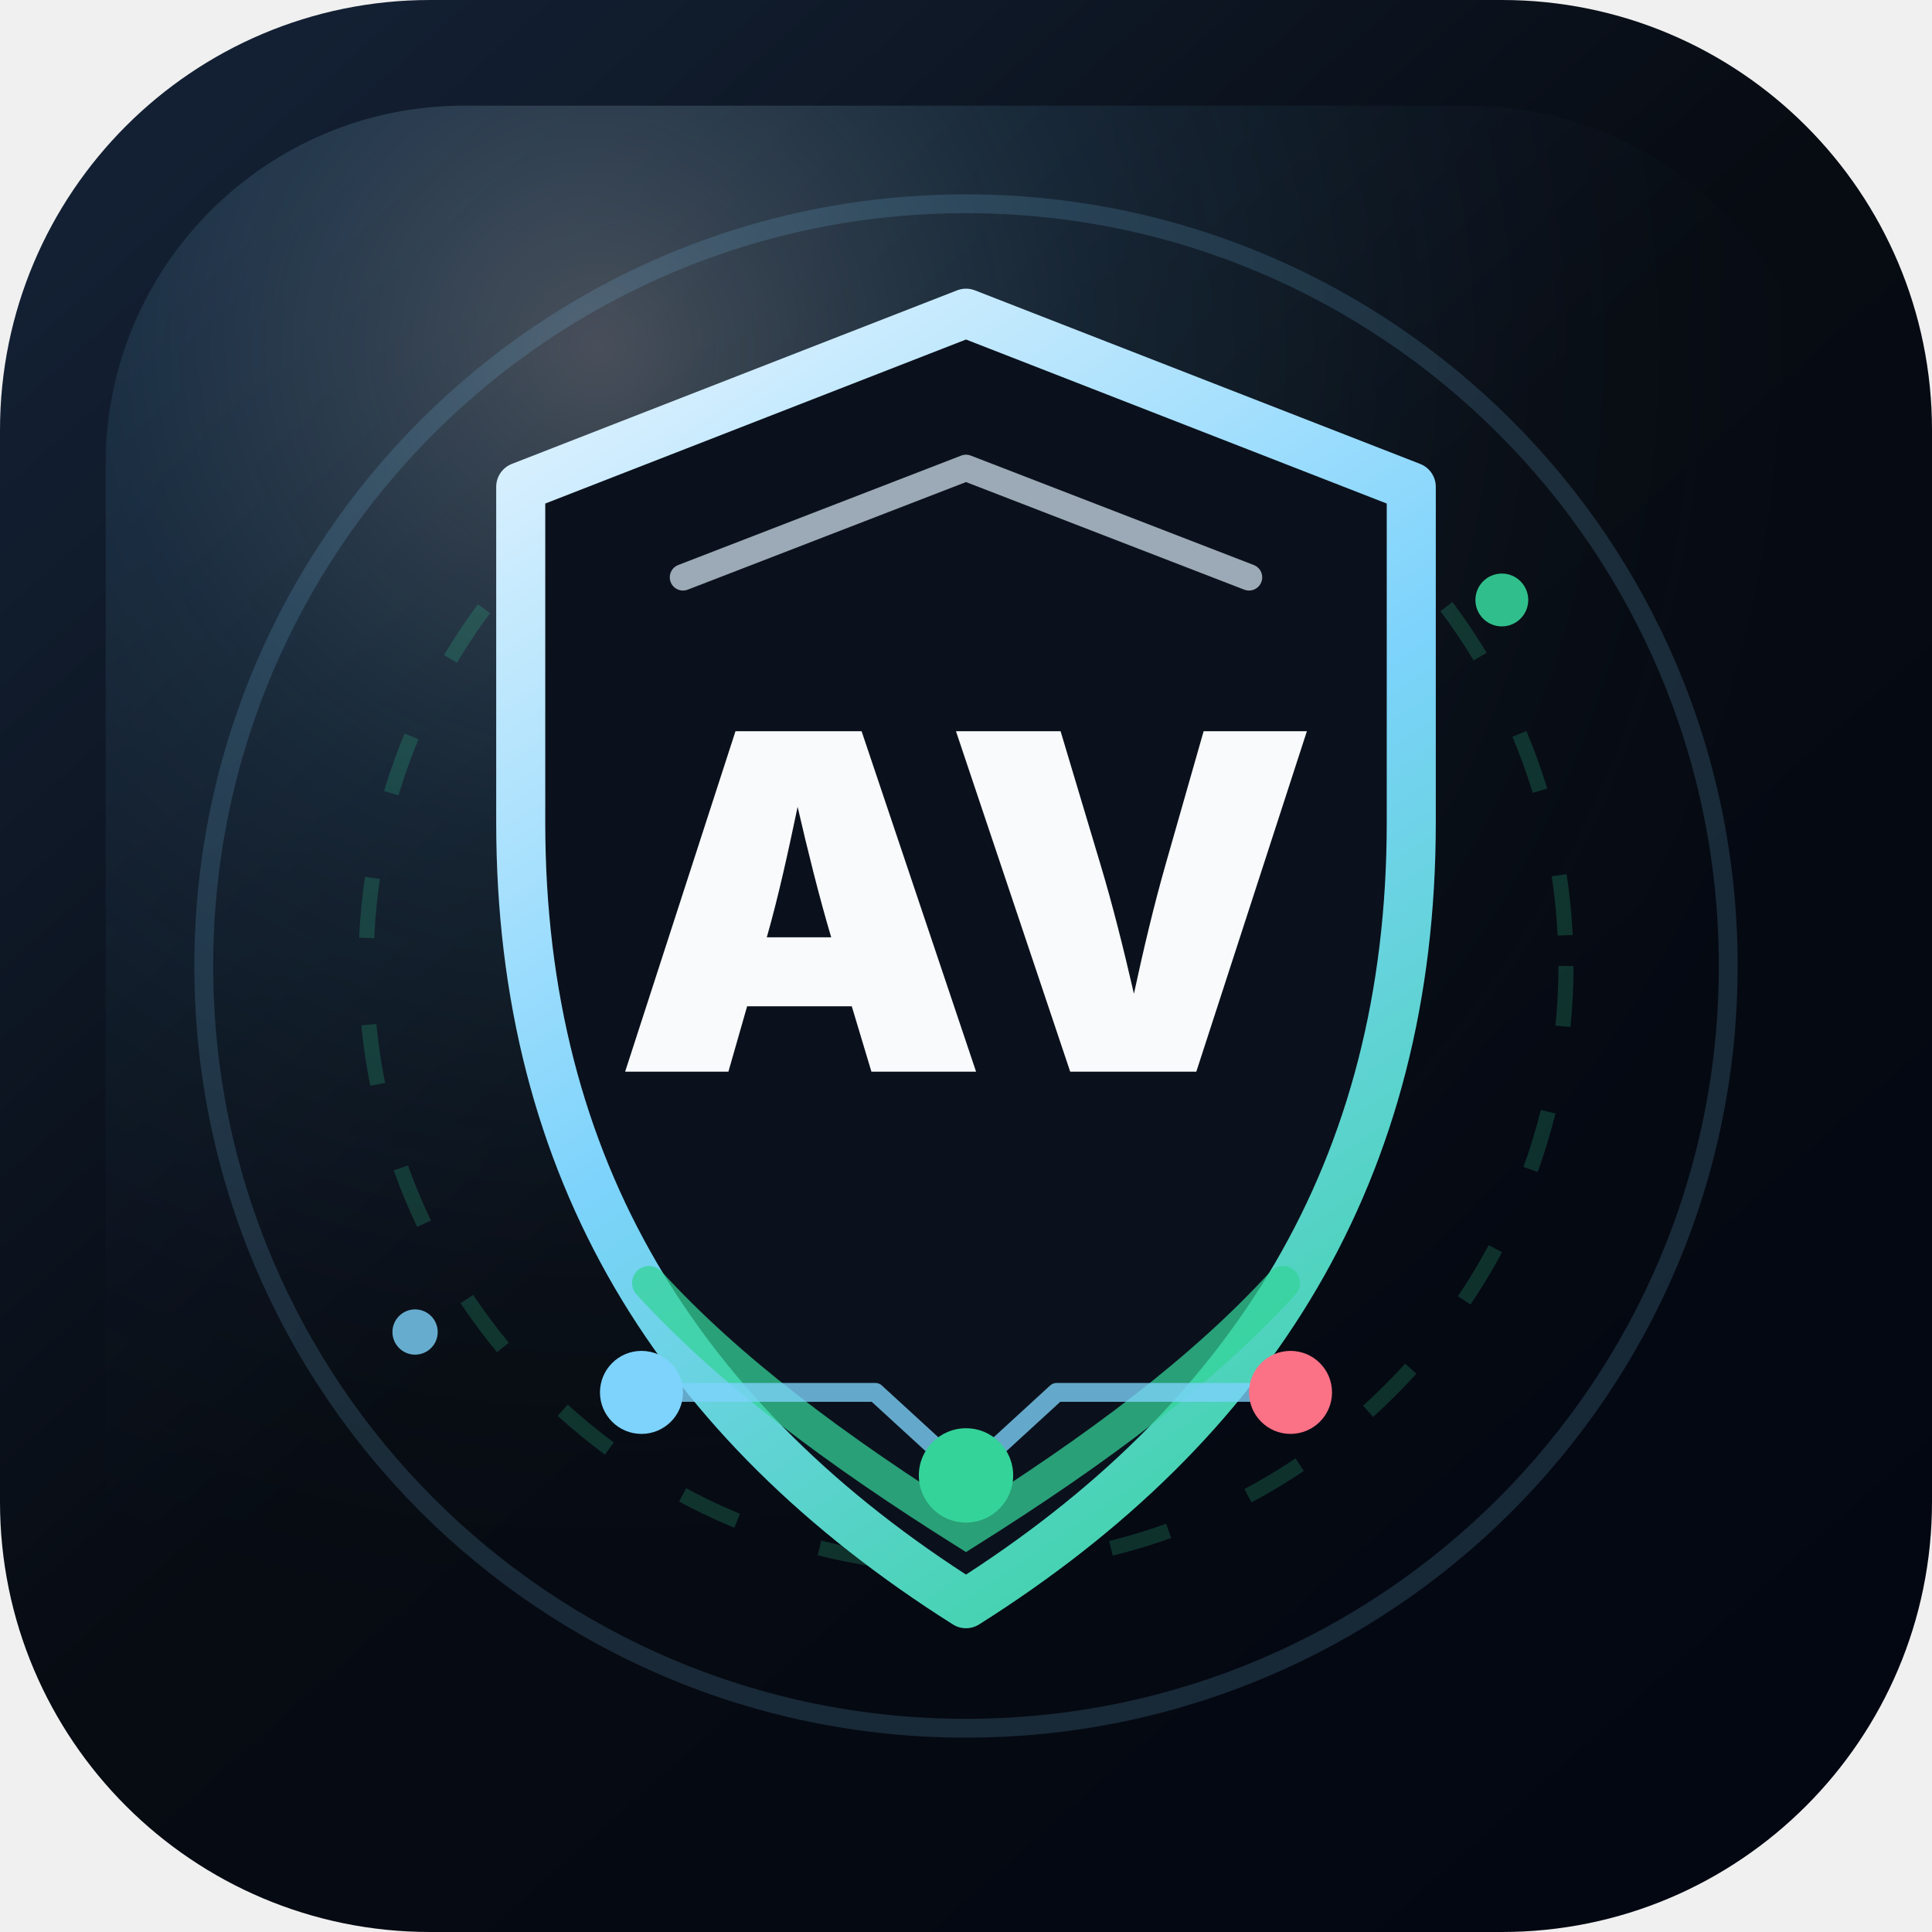
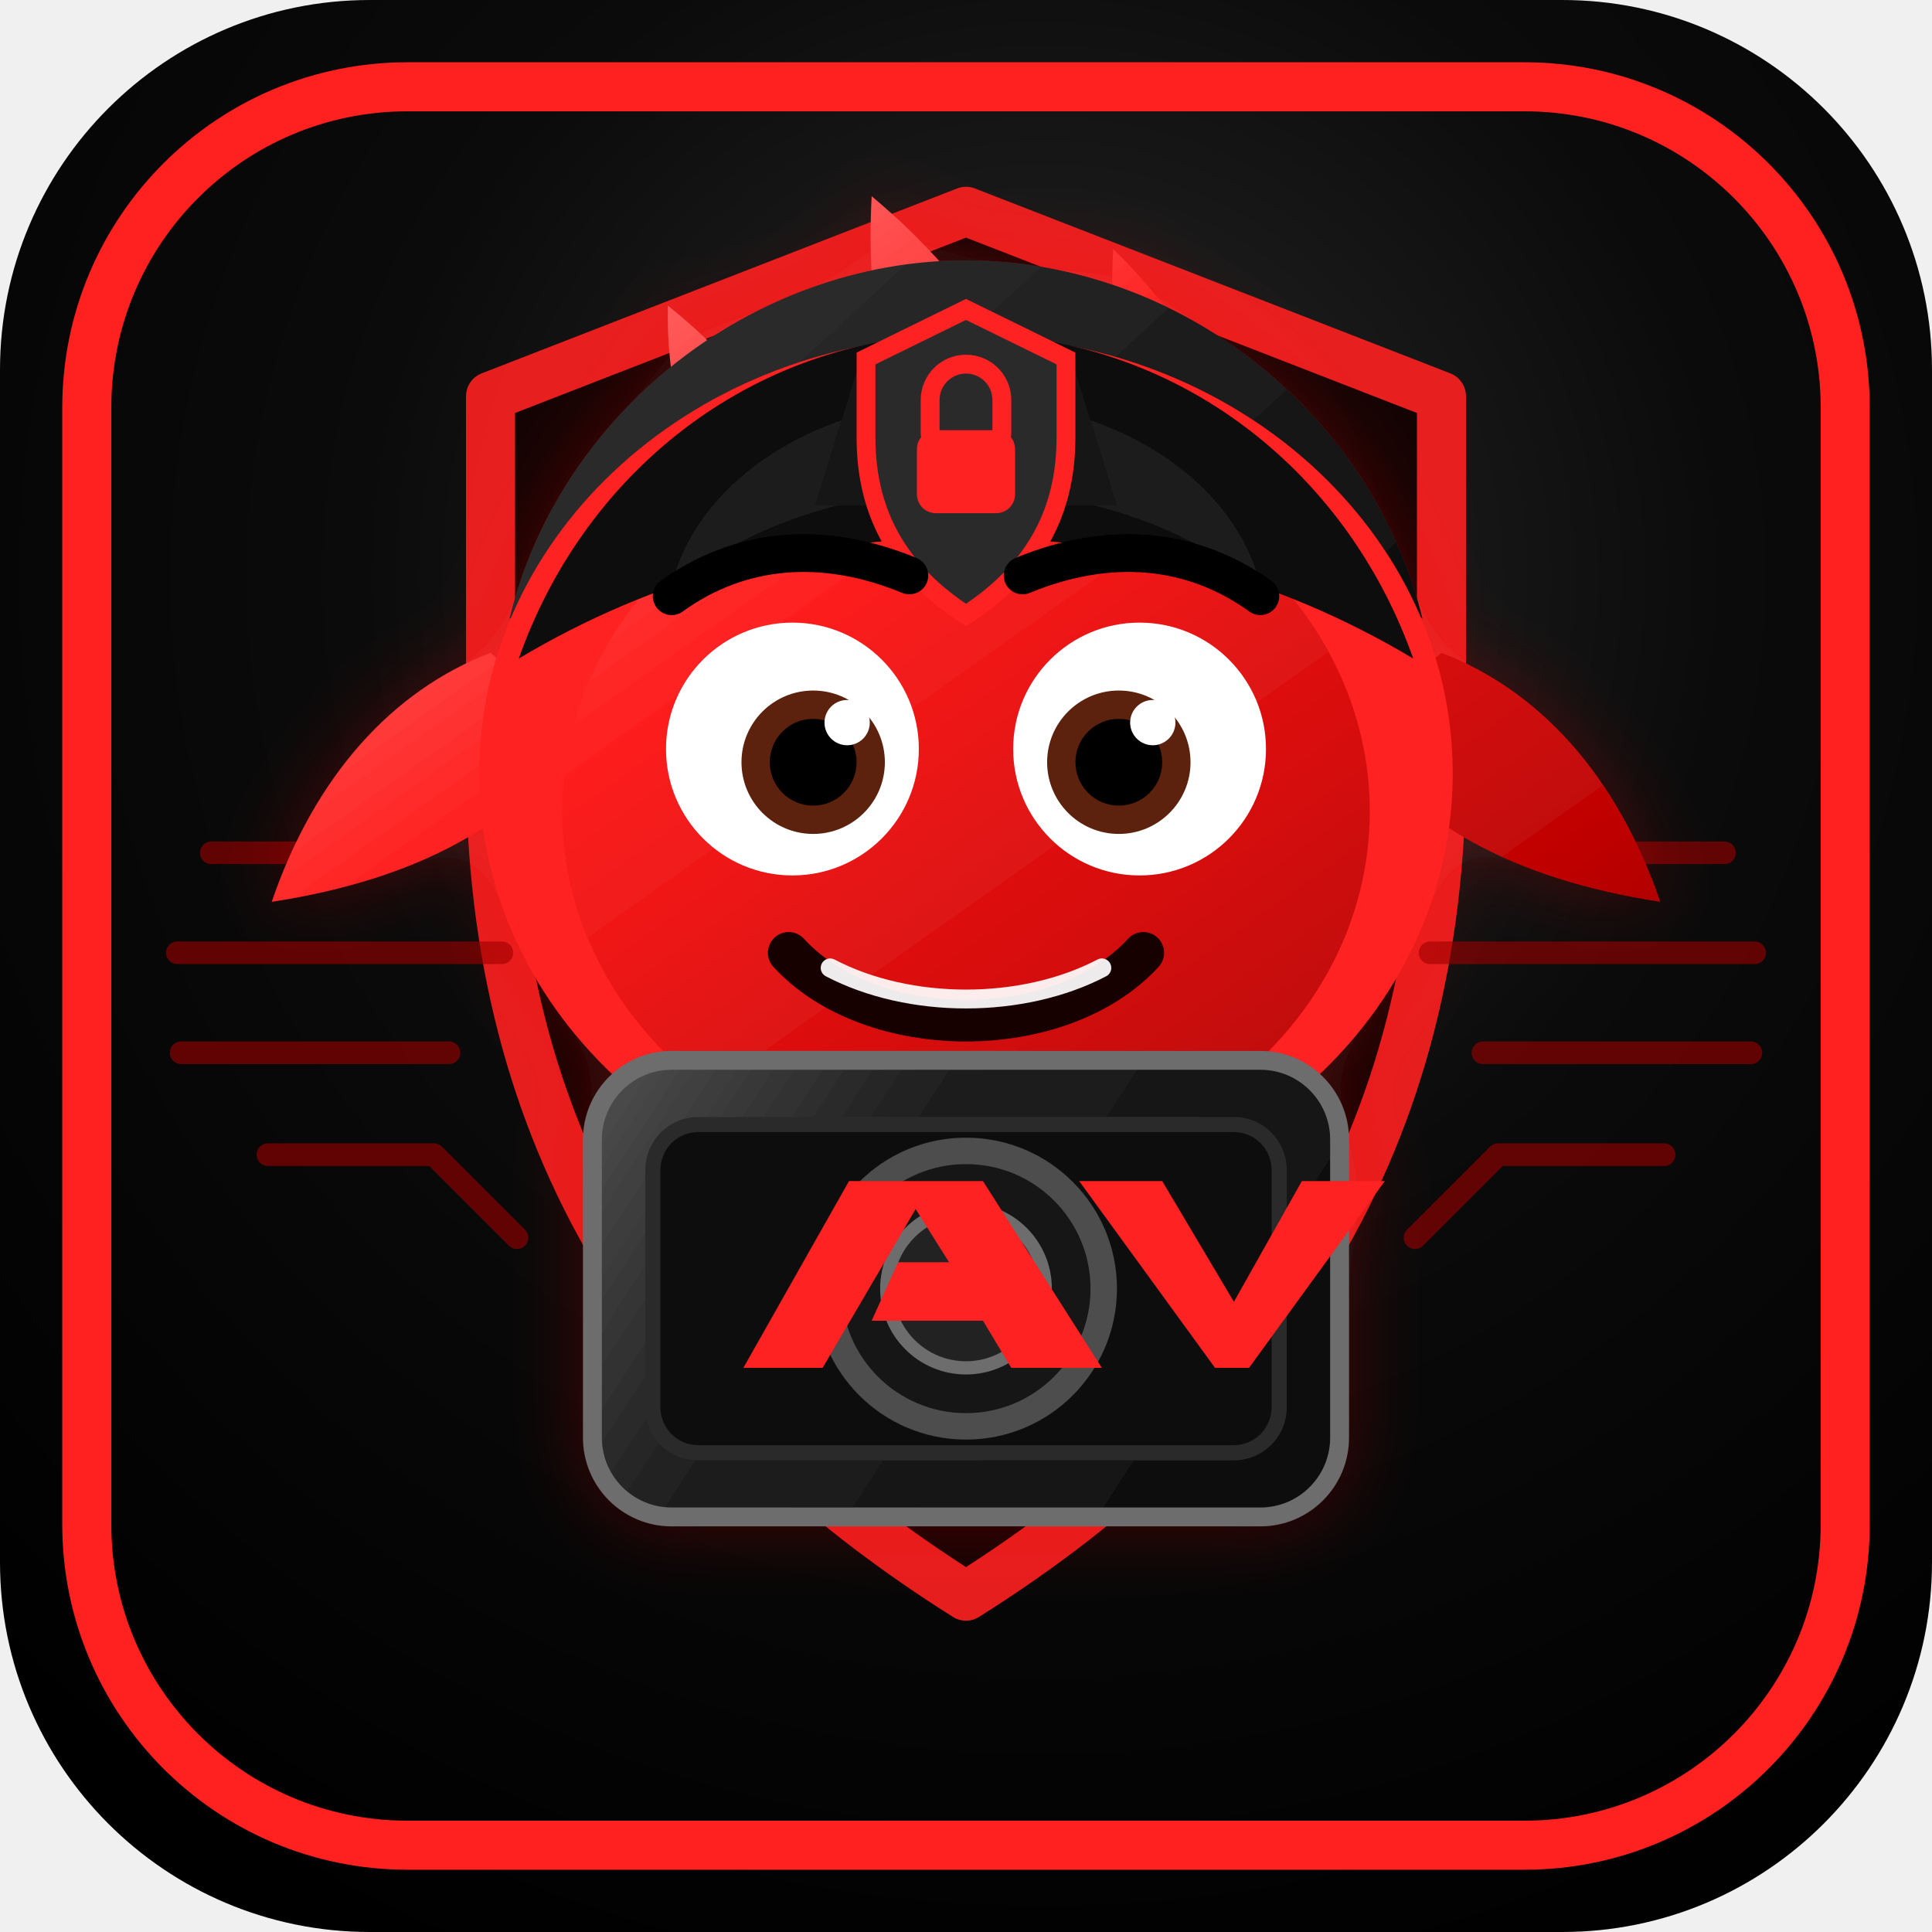
<svg xmlns="http://www.w3.org/2000/svg" width="1024" height="1024" viewBox="0 0 1024 1024" role="img" aria-labelledby="title desc">
  <defs>
-     <linearGradient id="bg" x1="112" y1="64" x2="914" y2="964" gradientUnits="userSpaceOnUse">
-       <stop stop-color="#132033" />
-       <stop offset="0.48" stop-color="#070b12" />
-       <stop offset="1" stop-color="#030712" />
+     <radialGradient id="bg" cx="54%" cy="30%" r="78%">
+       <stop stop-color="#282828" />
+       <stop offset="0.45" stop-color="#0b0b0b" />
+       <stop offset="1" stop-color="#000000" />
+     </radialGradient>
+     <linearGradient id="red" x1="258" y1="134" x2="760" y2="844" gradientUnits="userSpaceOnUse">
+       <stop stop-color="#ff7777" />
+       <stop offset="0.28" stop-color="#ff2020" />
+       <stop offset="0.68" stop-color="#bf0505" />
+       <stop offset="1" stop-color="#740000" />
    </linearGradient>
-     <linearGradient id="shield" x1="306" y1="178" x2="748" y2="834" gradientUnits="userSpaceOnUse">
-       <stop stop-color="#e0f2fe" />
-       <stop offset="0.48" stop-color="#7dd3fc" />
-       <stop offset="1" stop-color="#34d399" />
+     <linearGradient id="dark" x1="288" y1="258" x2="790" y2="804" gradientUnits="userSpaceOnUse">
+       <stop stop-color="#2c2c2c" />
+       <stop offset="0.55" stop-color="#0b0b0b" />
+       <stop offset="1" stop-color="#000000" />
    </linearGradient>
-     <radialGradient id="shine" cx="0" cy="0" r="1" gradientUnits="userSpaceOnUse" gradientTransform="translate(314 180) rotate(46) scale(724)">
-       <stop stop-color="#ffffff" stop-opacity="0.24" />
-       <stop offset="0.36" stop-color="#7dd3fc" stop-opacity="0.1" />
-       <stop offset="1" stop-color="#020617" stop-opacity="0" />
-     </radialGradient>
+     <linearGradient id="vault" x1="330" y1="558" x2="730" y2="818" gradientUnits="userSpaceOnUse">
+       <stop stop-color="#4d4d4d" />
+       <stop offset="0.3" stop-color="#202020" />
+       <stop offset="1" stop-color="#080808" />
+     </linearGradient>
+     <filter id="softShadow" x="-20%" y="-20%" width="140%" height="150%">
+       <feDropShadow dx="0" dy="28" stdDeviation="32" flood-color="#000000" flood-opacity="0.74" />
+       <feDropShadow dx="0" dy="0" stdDeviation="20" flood-color="#ff2020" flood-opacity="0.24" />
+     </filter>
  </defs>
-   <rect width="1024" height="1024" rx="228" fill="url(#bg)" />
-   <rect x="56" y="56" width="912" height="912" rx="190" fill="url(#shine)" />
-   <circle cx="512" cy="512" r="404" fill="none" stroke="#7dd3fc" stroke-opacity="0.16" stroke-width="10" />
-   <circle cx="512" cy="512" r="318" fill="none" stroke="#34d399" stroke-opacity="0.2" stroke-width="8" stroke-dasharray="32 46" />
-   <path d="M512 166 748 258v178c0 184-84 318-236 414-152-96-236-230-236-414V258l236-92Z" fill="#0b111c" stroke="url(#shield)" stroke-width="26" stroke-linejoin="round" />
-   <path d="M344 680c42 46 98 88 168 132 70-44 126-86 168-132" fill="none" stroke="#34d399" stroke-width="18" stroke-linecap="round" stroke-opacity="0.74" />
-   <path d="M362 306 512 248l150 58" fill="none" stroke="#e0f2fe" stroke-width="14" stroke-linecap="round" stroke-linejoin="round" stroke-opacity="0.68" />
-   <text x="512" y="568" text-anchor="middle" fill="#f8fafc" font-family="Inter, Arial, sans-serif" font-size="248" font-weight="900">AV</text>
-   <path d="M340 738h124m96 0h124M464 738l48 44 48-44" fill="none" stroke="#7dd3fc" stroke-width="10" stroke-linecap="round" stroke-linejoin="round" opacity="0.78" />
-   <circle cx="340" cy="738" r="22" fill="#7dd3fc" />
-   <circle cx="512" cy="782" r="25" fill="#34d399" />
-   <circle cx="684" cy="738" r="22" fill="#fb7185" />
-   <circle cx="796" cy="318" r="14" fill="#34d399" opacity="0.9" />
-   <circle cx="220" cy="706" r="12" fill="#7dd3fc" opacity="0.8" />
+   <rect width="1024" height="1024" rx="196" fill="url(#bg)" />
+   <rect x="46" y="46" width="932" height="932" rx="170" fill="none" stroke="#ff2020" stroke-width="26" />
+   <path d="M512 112 764 210v196c0 198-90 338-252 440-162-102-252-242-252-440V210l252-98Z" fill="#130101" stroke="#ff2020" stroke-width="26" stroke-linejoin="round" opacity="0.9" />
+   <path d="M94 505h172m492 0h172M96 558h142m548 0h142M112 452h66l54-54m682 54h-66l-54-54M142 612h88l44 44m608-44h-88l-44 44" fill="none" stroke="#980000" stroke-width="12" stroke-linecap="round" stroke-linejoin="round" opacity="0.62" />
+   <g filter="url(#softShadow)">
+     <path d="M354 162c70 56 102 128 82 216-45-68-84-140-82-216Z" fill="url(#red)" />
+     <path d="M462 104c86 72 124 166 98 288-60-88-104-174-98-288Z" fill="url(#red)" />
+     <path d="M590 132c68 66 88 144 48 244-36-80-52-160-48-244Z" fill="url(#red)" />
+     <path d="M260 346c-52 20-93 65-116 132 78-12 132-42 164-90l-48-42Z" fill="url(#red)" />
+     <path d="M764 346c52 20 93 65 116 132-78-12-132-42-164-90l48-42Z" fill="url(#red)" />
+     <path d="M270 328c26-108 128-190 242-190s216 82 242 190c-65-42-146-66-242-66s-177 24-242 66Z" fill="url(#dark)" />
+     <ellipse cx="512" cy="410" rx="258" ry="232" fill="#ff2020" />
+     <ellipse cx="512" cy="430" rx="214" ry="192" fill="url(#red)" opacity="0.96" />
+     <path d="M275 349c36-102 128-172 237-172s201 70 237 172c-72-43-151-64-237-64s-165 21-237 64Z" fill="#090909" />
+     <path d="M356 310c44-33 95-50 156-50s112 17 156 50c-14-56-78-98-156-98s-142 42-156 98Z" fill="#1f1f1f" />
+     <path d="M456 190h112l24 78H432l24-78Z" fill="#121212" />
+     <path d="M512 164 565 190v42c0 42-19 72-53 94-34-22-53-52-53-94v-42l53-26Z" fill="#2c2c2c" stroke="#ff2020" stroke-width="10" />
+     <path d="M493 230v-18a19 19 0 0 1 38 0v18" fill="none" stroke="#ff2020" stroke-width="10" stroke-linecap="round" />
+     <rect x="486" y="228" width="52" height="44" rx="10" fill="#ff2020" />
+     <circle cx="420" cy="397" r="67" fill="#ffffff" />
+     <circle cx="604" cy="397" r="67" fill="#ffffff" />
+     <circle cx="431" cy="404" r="38" fill="#5b220e" />
+     <circle cx="593" cy="404" r="38" fill="#5b220e" />
+     <circle cx="431" cy="404" r="23" fill="#050000" />
+     <circle cx="593" cy="404" r="23" fill="#050000" />
+     <circle cx="449" cy="383" r="12" fill="#ffffff" />
+     <circle cx="611" cy="383" r="12" fill="#ffffff" />
+     <path d="M356 316c36-26 80-30 126-11" fill="none" stroke="#050000" stroke-width="20" stroke-linecap="round" />
+     <path d="M542 305c46-19 90-15 126 11" fill="none" stroke="#050000" stroke-width="20" stroke-linecap="round" />
+     <path d="M418 505c44 48 144 48 188 0" fill="none" stroke="#190000" stroke-width="22" stroke-linecap="round" />
+     <path d="M440 513c42 22 102 22 144 0" fill="none" stroke="#ffffff" stroke-width="10" stroke-linecap="round" opacity="0.92" />
+     <rect x="314" y="562" width="396" height="242" rx="42" fill="url(#vault)" stroke="#6d6d6d" stroke-width="10" />
+     <rect x="346" y="596" width="332" height="174" rx="24" fill="#111111" stroke="#2c2c2c" stroke-width="8" />
+     <circle cx="512" cy="683" r="73" fill="#171717" stroke="#4d4d4d" stroke-width="14" />
+     <circle cx="512" cy="683" r="42" fill="#242424" stroke="#6d6d6d" stroke-width="7" />
+     <path d="M394 725 450 626h44l-58 99h-42Zm82-99h45l63 99h-48l-15-25h-59l14-31h27l-27-43Zm96 0h44l38 64 36-64h44l-72 99h-18l-72-99Z" fill="#ff2020" />
+   </g>
</svg>
